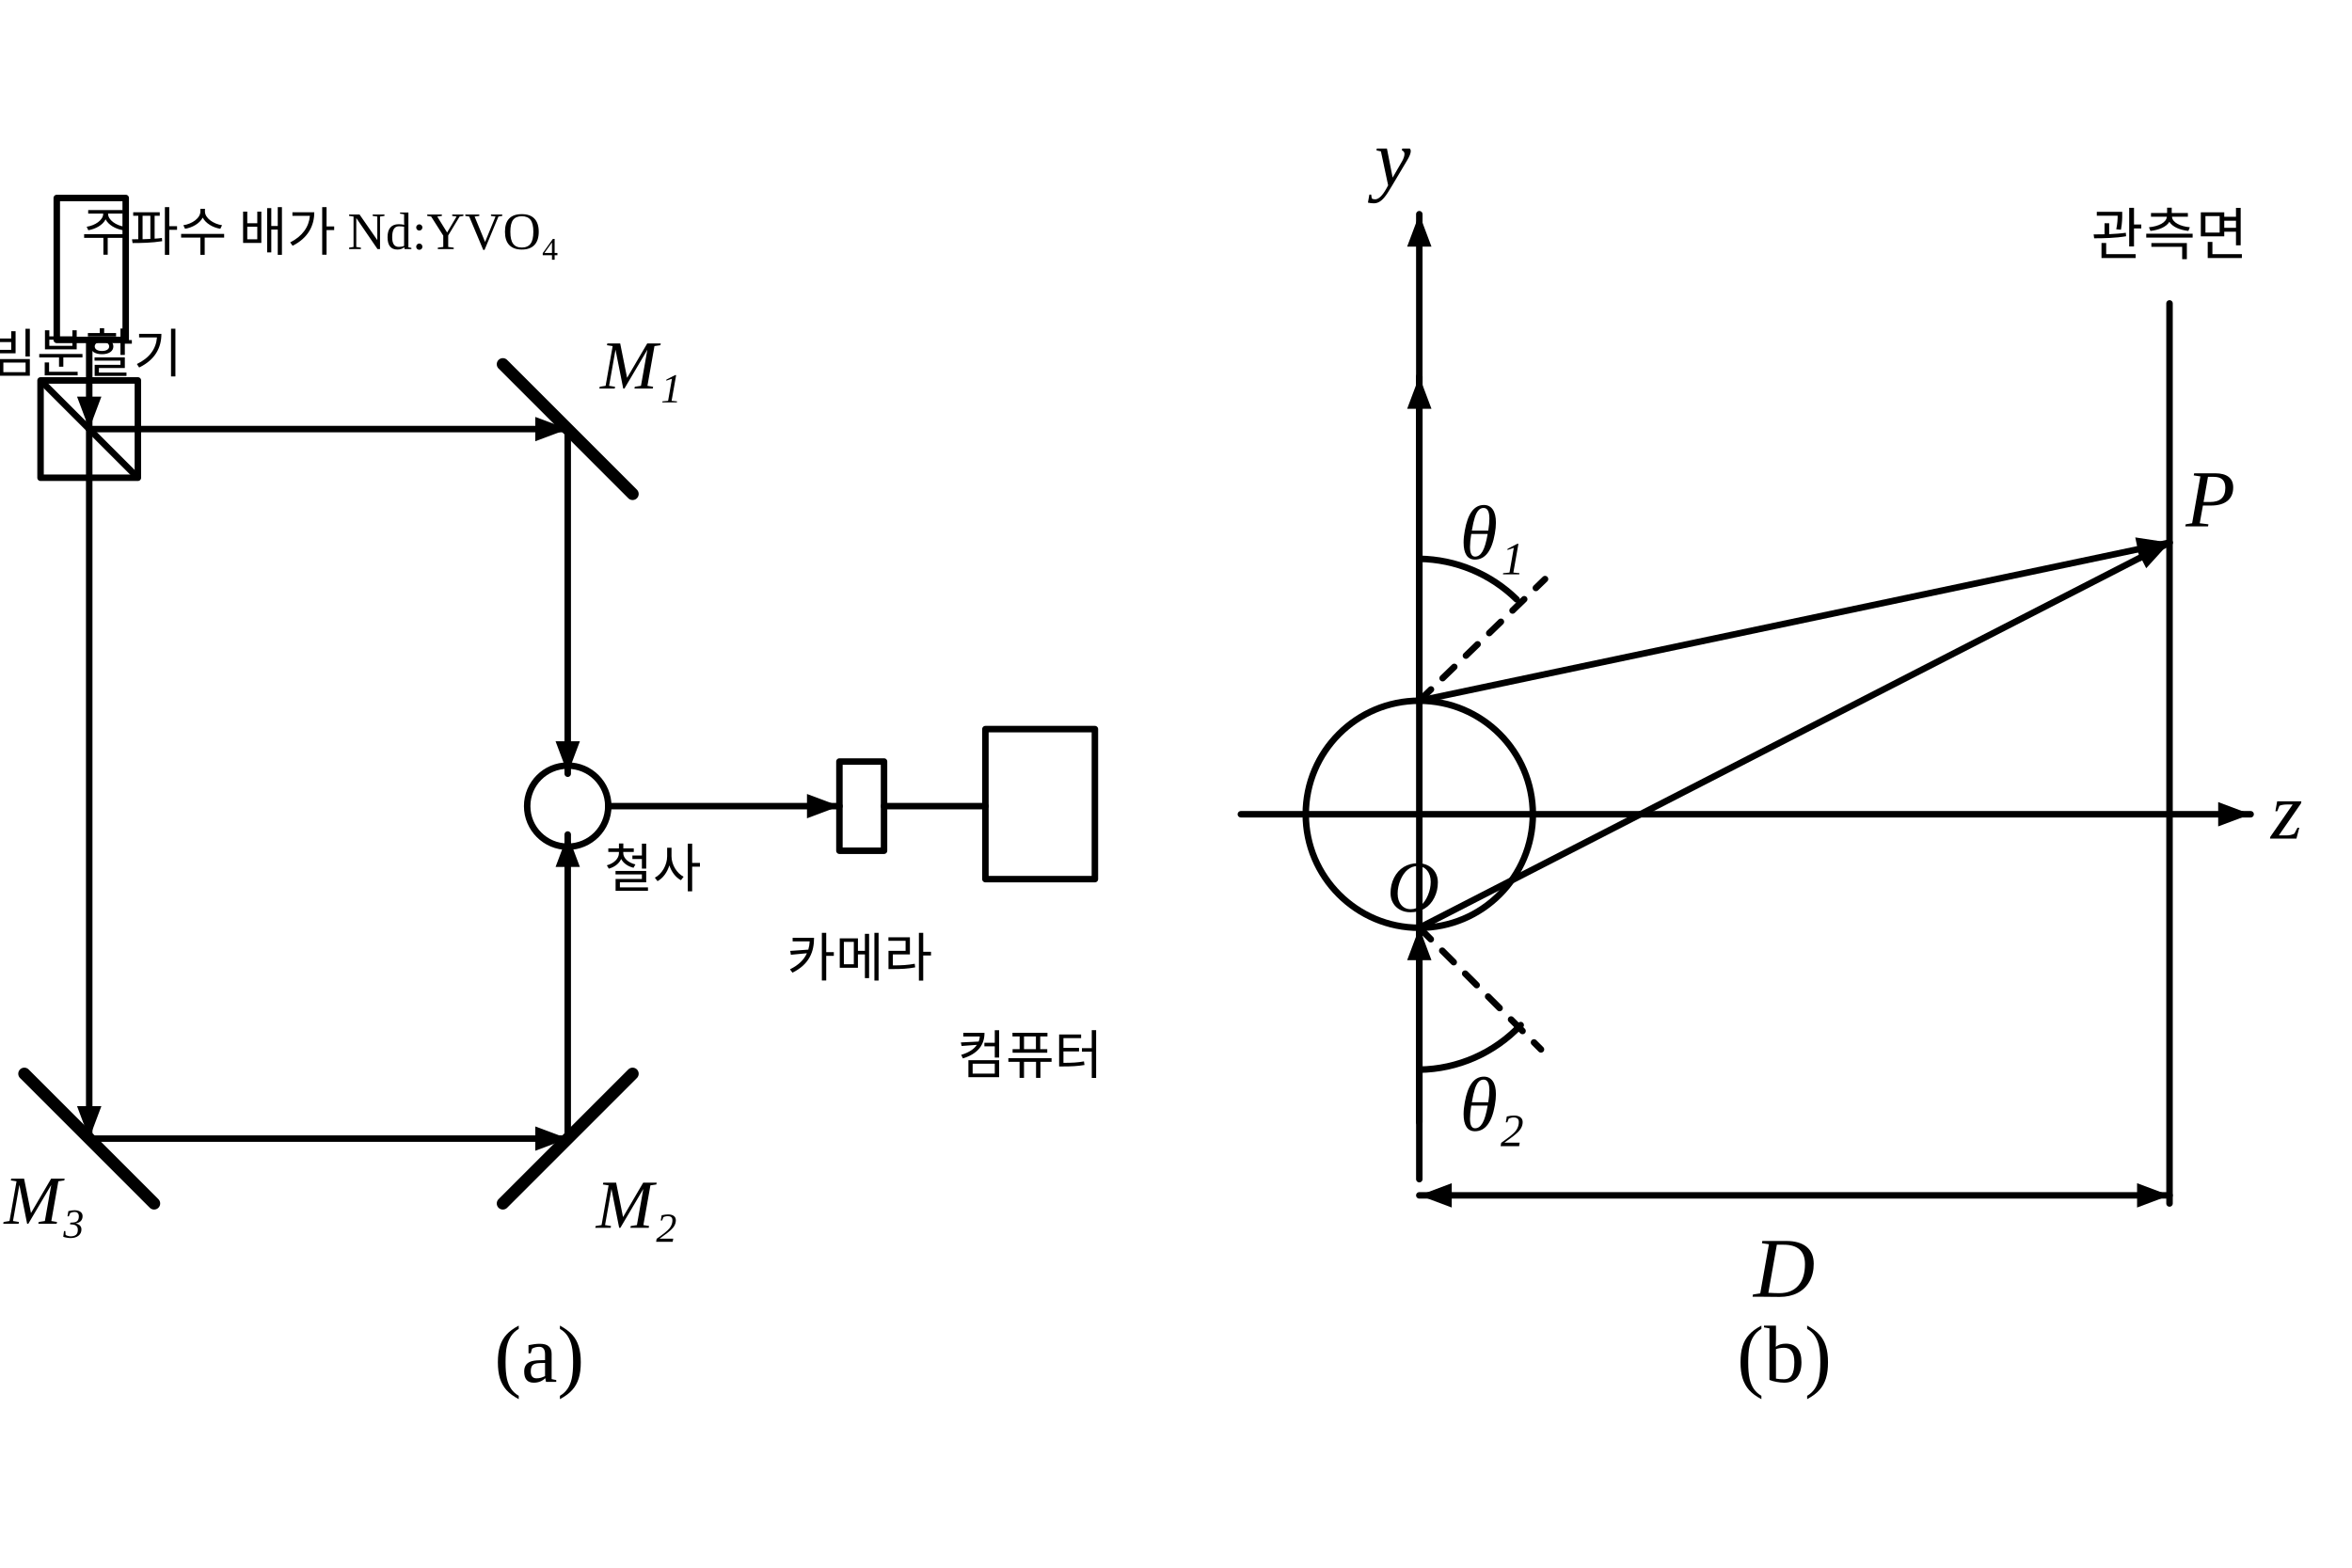
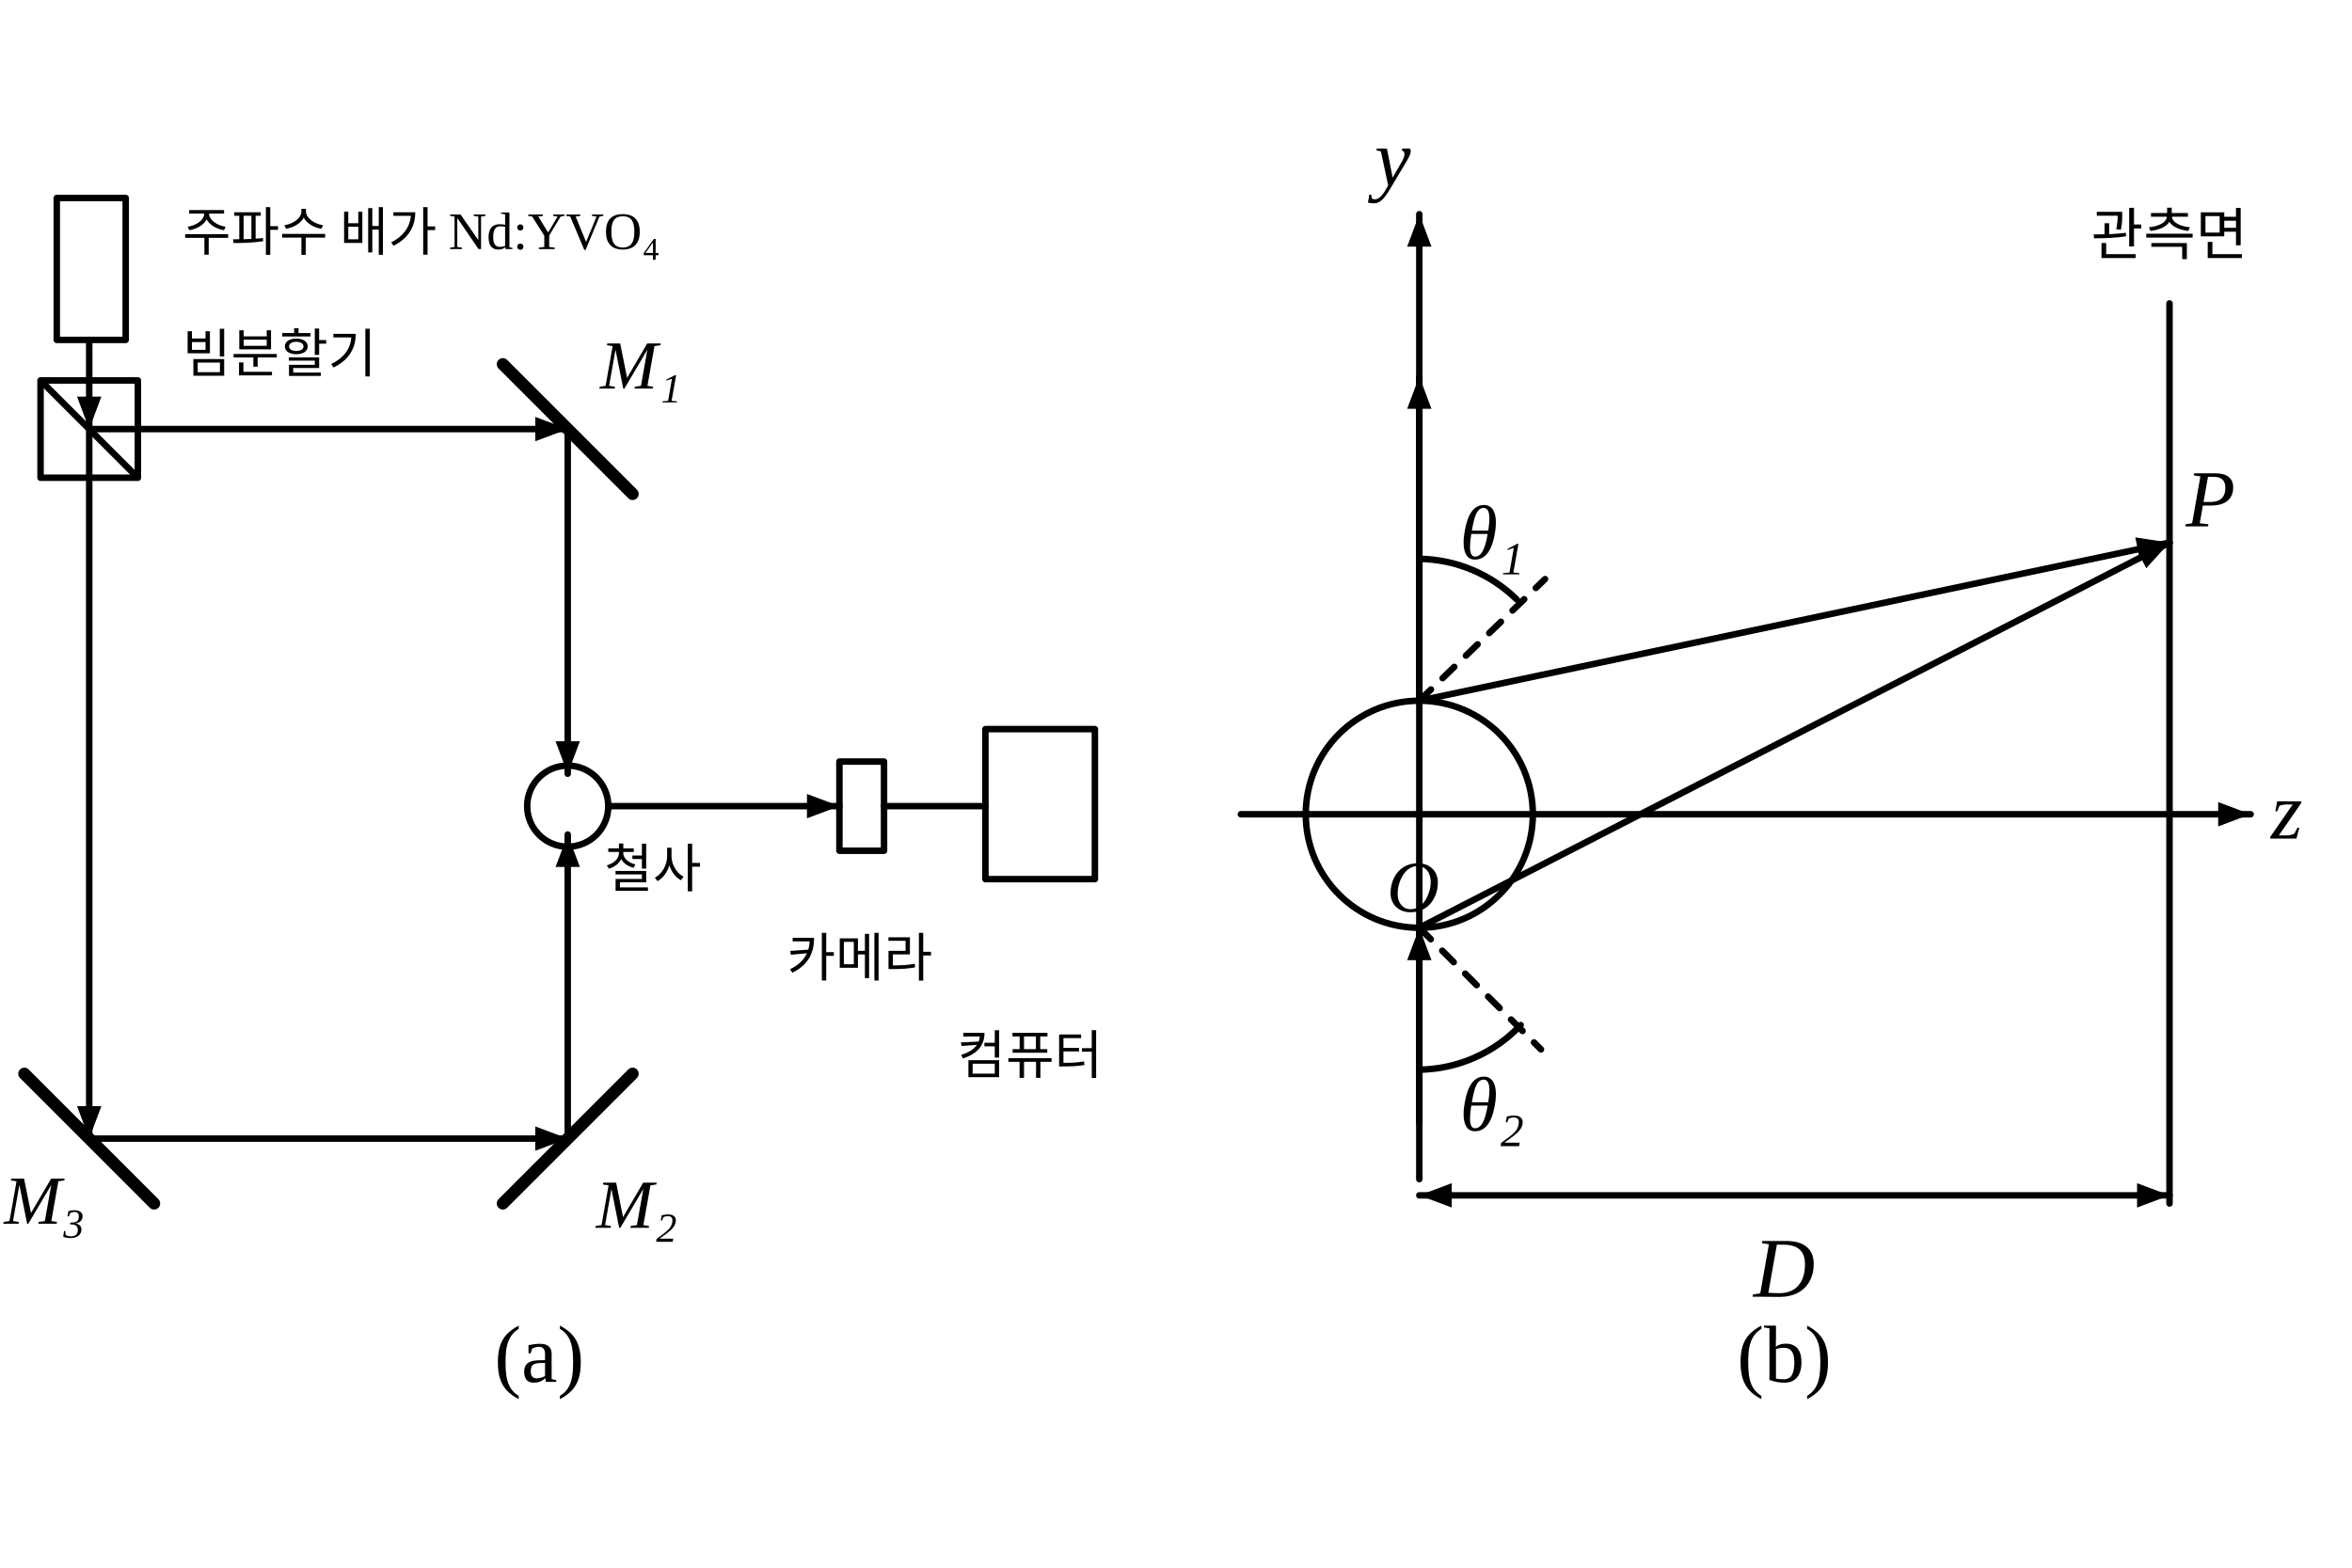
<svg xmlns="http://www.w3.org/2000/svg" width="600" height="400" viewBox="20 35 580 315">
  <defs>
    <marker id="arr" viewBox="0 0 8 8" refX="7" refY="4" markerWidth="7" markerHeight="7" orient="auto-start-reverse">
      <path d="M0 0 L8 4 L0 8 Z" fill="black" />
    </marker>
  </defs>
  <g fill="none" stroke="black" stroke-width="1.6" stroke-linecap="round" stroke-linejoin="round">
    <rect x="34" y="48" width="17" height="35" />
    <path d="M42 83 L42 105" />
    <path d="M42.000 105.000 L39.000 97.000 L45.000 97.000 Z" fill="black" stroke="none" />
    <path d="M42 105 L160 105" />
    <path d="M160.000 105.000 L152.000 108.000 L152.000 102.000 Z" fill="black" stroke="none" />
    <path d="M160 105 L160 190" />
    <path d="M160.000 190.000 L157.000 182.000 L163.000 182.000 Z" fill="black" stroke="none" />
    <path d="M42 105 L42 280" />
    <path d="M42.000 280.000 L39.000 272.000 L45.000 272.000 Z" fill="black" stroke="none" />
    <path d="M42 280 L160 280" />
    <path d="M160.000 280.000 L152.000 283.000 L152.000 277.000 Z" fill="black" stroke="none" />
    <path d="M160 280 L160 205" />
    <path d="M160.000 205.000 L163.000 213.000 L157.000 213.000 Z" fill="black" stroke="none" />
    <rect x="30" y="93" width="24" height="24" />
    <path d="M31 94 L53 116" />
    <path d="M144 89 L176 121" stroke-width="3" />
    <path d="M26 264 L58 296" stroke-width="3" />
    <path d="M144 296 L176 264" stroke-width="3" />
    <circle cx="160" cy="198" r="10" />
    <path d="M170 198 L227 198" />
    <path d="M227.000 198.000 L219.000 201.000 L219.000 195.000 Z" fill="black" stroke="none" />
    <path d="M238 198 L263 198" />
    <rect x="227" y="187" width="11" height="22" />
    <rect x="263" y="179" width="27" height="37" />
  </g>
-   <text x="99" y="61" font-family="Times New Roman,serif" font-size="13" font-style="normal" fill="black" text-anchor="middle">주파수 배가 Nd:YVO₄</text>
+   <text x="65" y="61" font-family="Times New Roman,serif" font-size="13" font-style="normal" fill="black" text-anchor="start">주파수 배가 Nd:YVO₄</text>
  <g fill="none" stroke="black" stroke-width="1.6" stroke-linecap="round" stroke-linejoin="round" />
-   <text x="41" y="91" font-family="Times New Roman,serif" font-size="13" font-style="normal" fill="black" text-anchor="middle">빔분할기</text>
+   <text x="65" y="91" font-family="Times New Roman,serif" font-size="13" font-style="normal" fill="black" text-anchor="start">빔분할기</text>
  <g fill="none" stroke="black" stroke-width="1.6" stroke-linecap="round" stroke-linejoin="round" />
  <text x="181" y="218" font-family="Times New Roman,serif" font-size="13" font-style="normal" fill="black" text-anchor="middle">철사</text>
  <g fill="none" stroke="black" stroke-width="1.6" stroke-linecap="round" stroke-linejoin="round" />
  <text x="232" y="240" font-family="Times New Roman,serif" font-size="13" font-style="normal" fill="black" text-anchor="middle">카메라</text>
  <g fill="none" stroke="black" stroke-width="1.6" stroke-linecap="round" stroke-linejoin="round" />
  <text x="274" y="264" font-family="Times New Roman,serif" font-size="13" font-style="normal" fill="black" text-anchor="middle">컴퓨터</text>
  <g fill="none" stroke="black" stroke-width="1.6" stroke-linecap="round" stroke-linejoin="round" />
  <text x="168" y="95" font-family="Times New Roman,serif" font-size="17" font-style="italic" fill="black" text-anchor="start">M₁</text>
  <g fill="none" stroke="black" stroke-width="1.6" stroke-linecap="round" stroke-linejoin="round" />
  <text x="167" y="302" font-family="Times New Roman,serif" font-size="17" font-style="italic" fill="black" text-anchor="start">M₂</text>
  <g fill="none" stroke="black" stroke-width="1.6" stroke-linecap="round" stroke-linejoin="round" />
  <text x="21" y="301" font-family="Times New Roman,serif" font-size="17" font-style="italic" fill="black" text-anchor="start">M₃</text>
  <g fill="none" stroke="black" stroke-width="1.6" stroke-linecap="round" stroke-linejoin="round" />
  <text x="153" y="340" font-family="Times New Roman,serif" font-size="20" font-style="normal" fill="black" text-anchor="middle">(a)</text>
  <g fill="none" stroke="black" stroke-width="1.6" stroke-linecap="round" stroke-linejoin="round">
    <circle cx="370" cy="200" r="28" />
    <path d="M326 200 L575 200" />
    <path d="M575.000 200.000 L567.000 203.000 L567.000 197.000 Z" fill="black" stroke="none" />
    <path d="M370 290 L370 52" />
    <path d="M370.000 52.000 L373.000 60.000 L367.000 60.000 Z" fill="black" stroke="none" />
    <path d="M555 74 L555 296" />
    <path d="M370 172 L370 92" />
    <path d="M370.000 92.000 L373.000 100.000 L367.000 100.000 Z" fill="black" stroke="none" />
    <path d="M370 276 L370 228" />
    <path d="M370.000 228.000 L373.000 236.000 L367.000 236.000 Z" fill="black" stroke="none" />
    <path d="M370 172 L555 133" />
    <path d="M555.000 133.000 L547.791 137.586 L546.553 131.715 Z" fill="black" stroke="none" />
    <path d="M370 228 L555 133" />
    <path d="M555.000 133.000 L549.254 139.323 L546.513 133.986 Z" fill="black" stroke="none" />
    <path d="M370 172 L372.874 169.218 M375.749 166.437 L378.623 163.655 M381.498 160.873 L384.372 158.092 M387.247 155.31 L390.121 152.528 M392.995 149.746 L395.87 146.965 M398.744 144.183 L401 142" fill="none" />
    <path d="M370 228 L372.828 230.828 M375.657 233.657 L378.485 236.485 M381.314 239.314 L384.142 242.142 M386.971 244.971 L389.799 247.799 M392.627 250.627 L395.456 253.456 M398.284 256.284 L400 258" fill="none" />
    <path d="M370 137 A35 35 0 0 1 394 147" />
    <path d="M370 263 A35 35 0 0 0 395 252" />
    <path d="M370 294 L555 294" />
    <path d="M555.000 294.000 L547.000 297.000 L547.000 291.000 Z" fill="black" stroke="none" />
    <path d="M370.000 294.000 L378.000 291.000 L378.000 297.000 Z" fill="black" stroke="none" />
  </g>
  <text x="362" y="224" font-family="Times New Roman,serif" font-size="18" font-style="italic" fill="black" text-anchor="start">O</text>
  <g fill="none" stroke="black" stroke-width="1.6" stroke-linecap="round" stroke-linejoin="round" />
  <text x="359" y="45" font-family="Times New Roman,serif" font-size="20" font-style="italic" fill="black" text-anchor="start">y</text>
  <g fill="none" stroke="black" stroke-width="1.6" stroke-linecap="round" stroke-linejoin="round" />
  <text x="580" y="206" font-family="Times New Roman,serif" font-size="20" font-style="italic" fill="black" text-anchor="start">z</text>
  <g fill="none" stroke="black" stroke-width="1.6" stroke-linecap="round" stroke-linejoin="round" />
  <text x="559" y="129" font-family="Times New Roman,serif" font-size="20" font-style="italic" fill="black" text-anchor="start">P</text>
  <g fill="none" stroke="black" stroke-width="1.6" stroke-linecap="round" stroke-linejoin="round" />
  <text x="460" y="319" font-family="Times New Roman,serif" font-size="21" font-style="italic" fill="black" text-anchor="middle">D</text>
  <g fill="none" stroke="black" stroke-width="1.6" stroke-linecap="round" stroke-linejoin="round" />
  <text x="380" y="137" font-family="Times New Roman,serif" font-size="19" font-style="italic" fill="black" text-anchor="start">θ₁</text>
  <g fill="none" stroke="black" stroke-width="1.6" stroke-linecap="round" stroke-linejoin="round" />
  <text x="380" y="278" font-family="Times New Roman,serif" font-size="19" font-style="italic" fill="black" text-anchor="start">θ₂</text>
  <g fill="none" stroke="black" stroke-width="1.6" stroke-linecap="round" stroke-linejoin="round" />
  <text x="555" y="62" font-family="Times New Roman,serif" font-size="14" font-style="normal" fill="black" text-anchor="middle">관측면</text>
  <g fill="none" stroke="black" stroke-width="1.6" stroke-linecap="round" stroke-linejoin="round" />
  <text x="460" y="340" font-family="Times New Roman,serif" font-size="20" font-style="normal" fill="black" text-anchor="middle">(b)</text>
  <g fill="none" stroke="black" stroke-width="1.6" stroke-linecap="round" stroke-linejoin="round" />
</svg>
